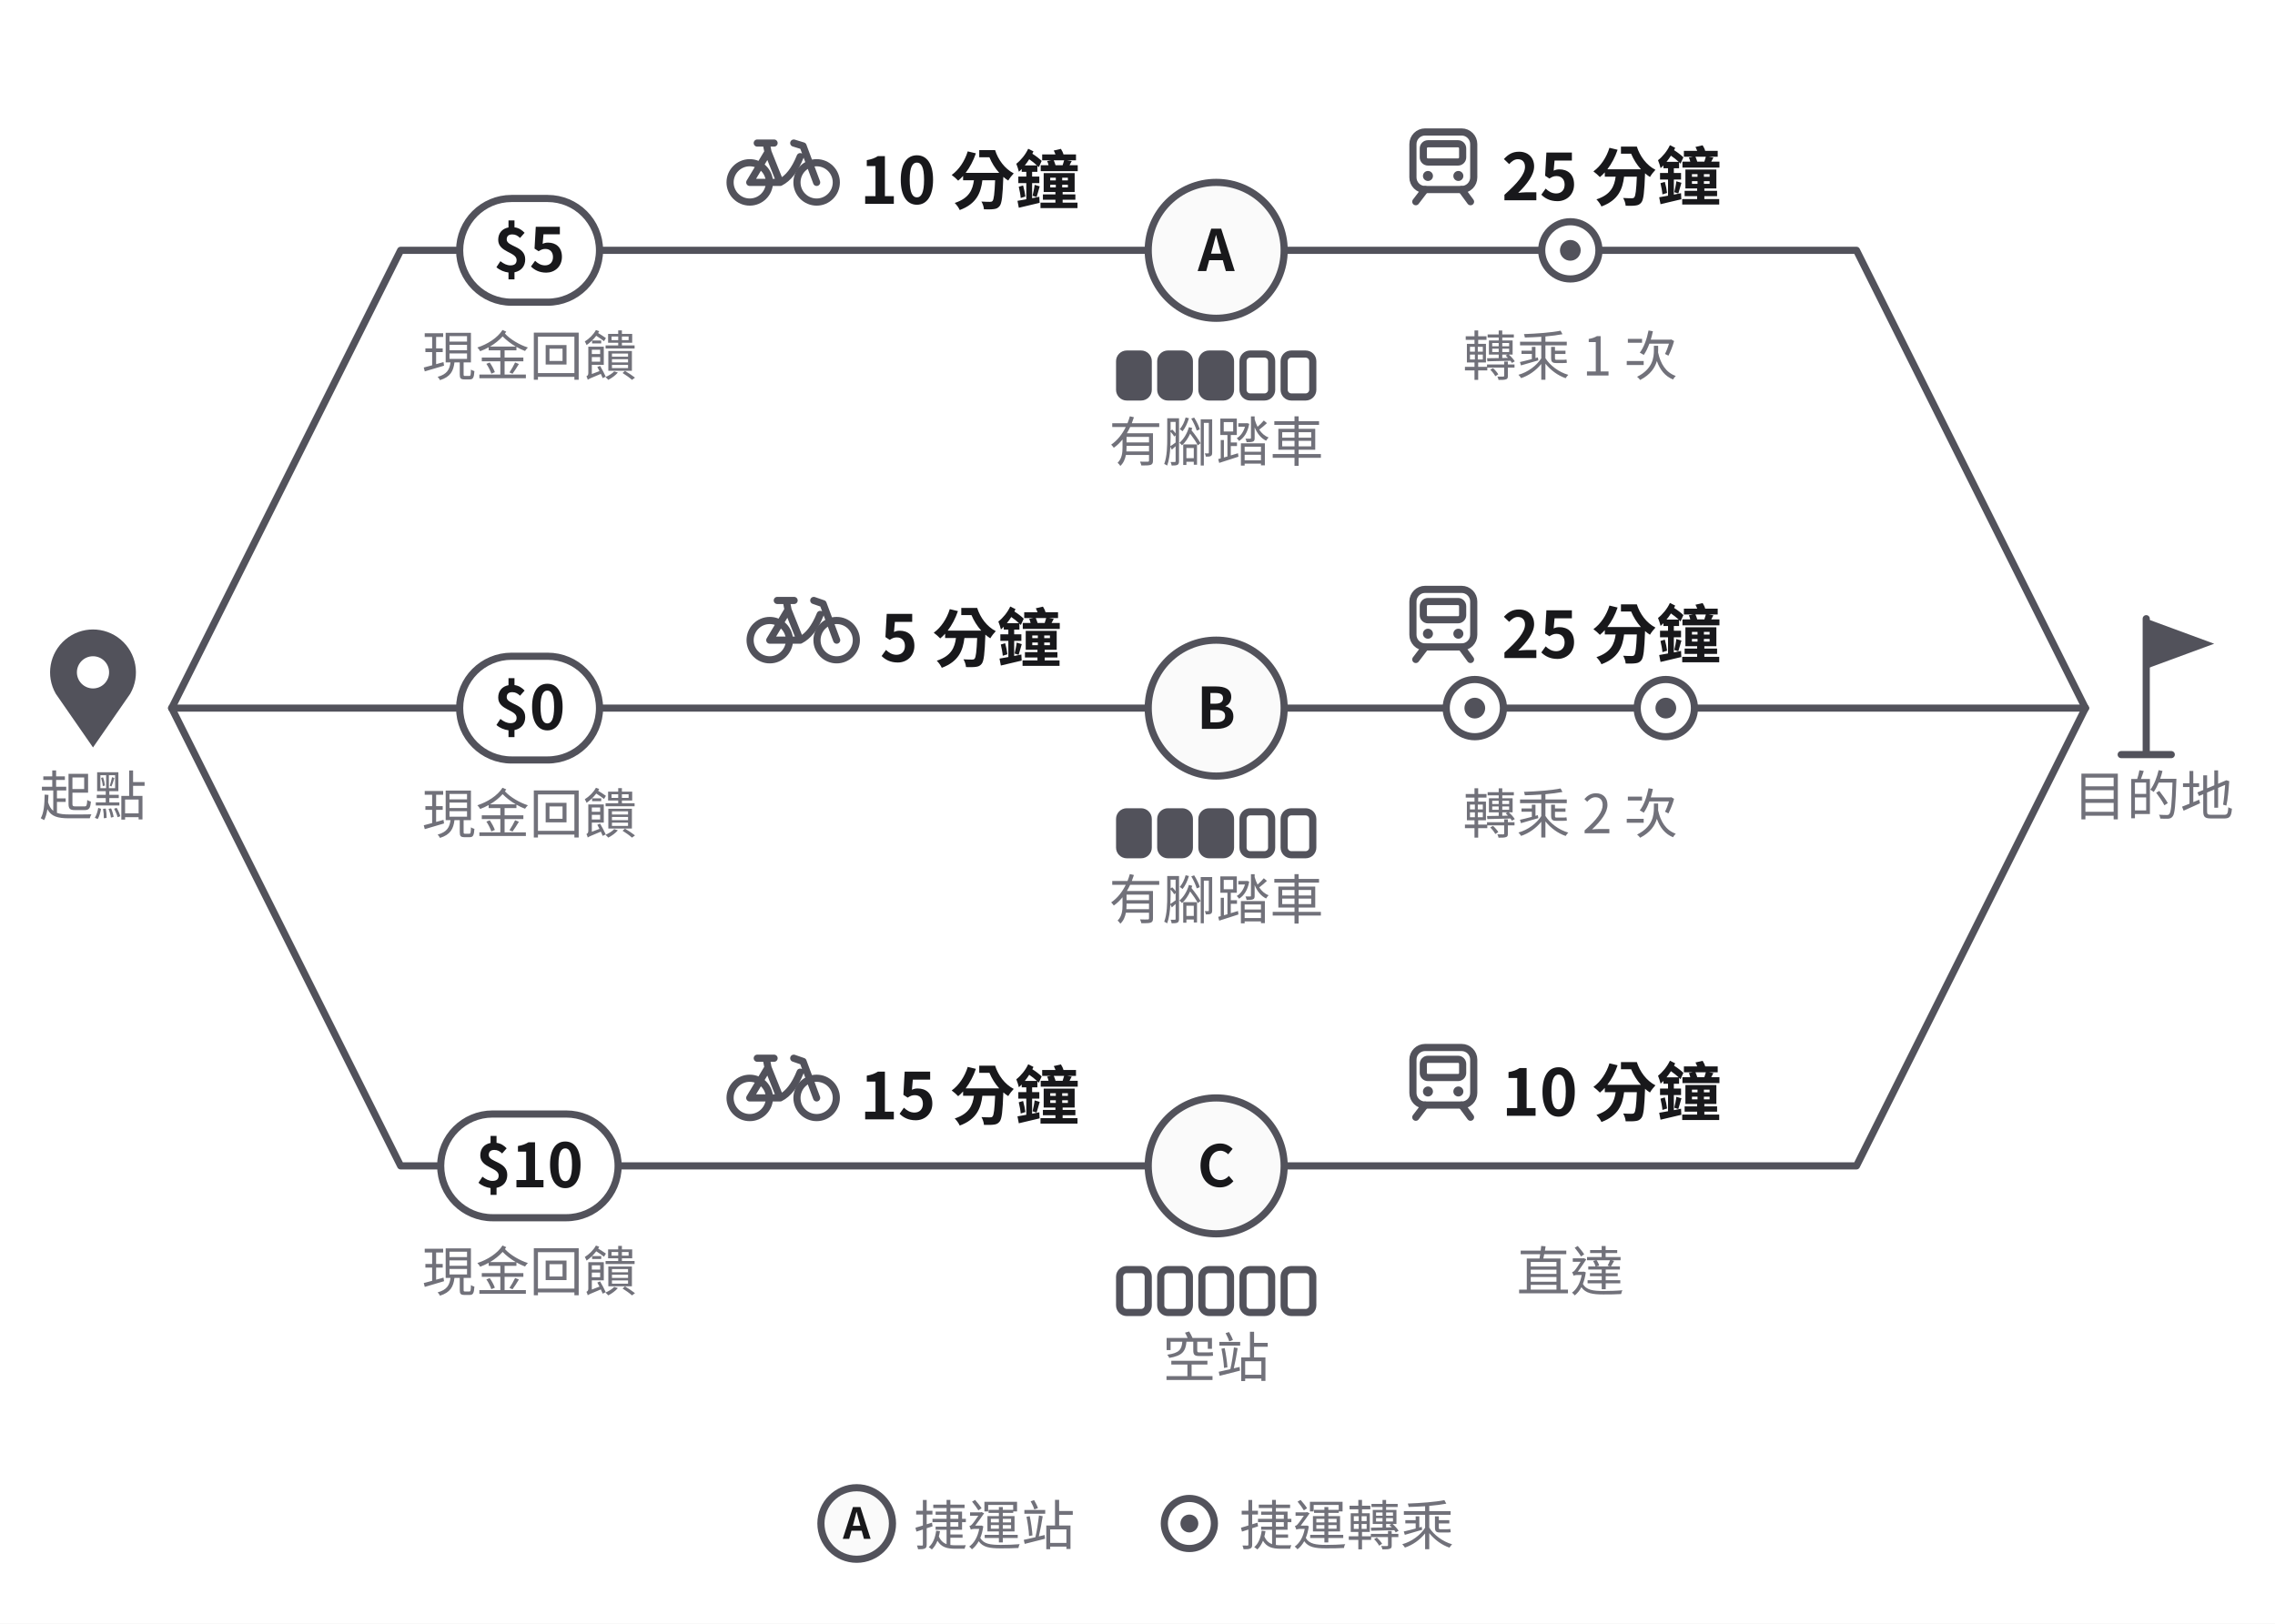
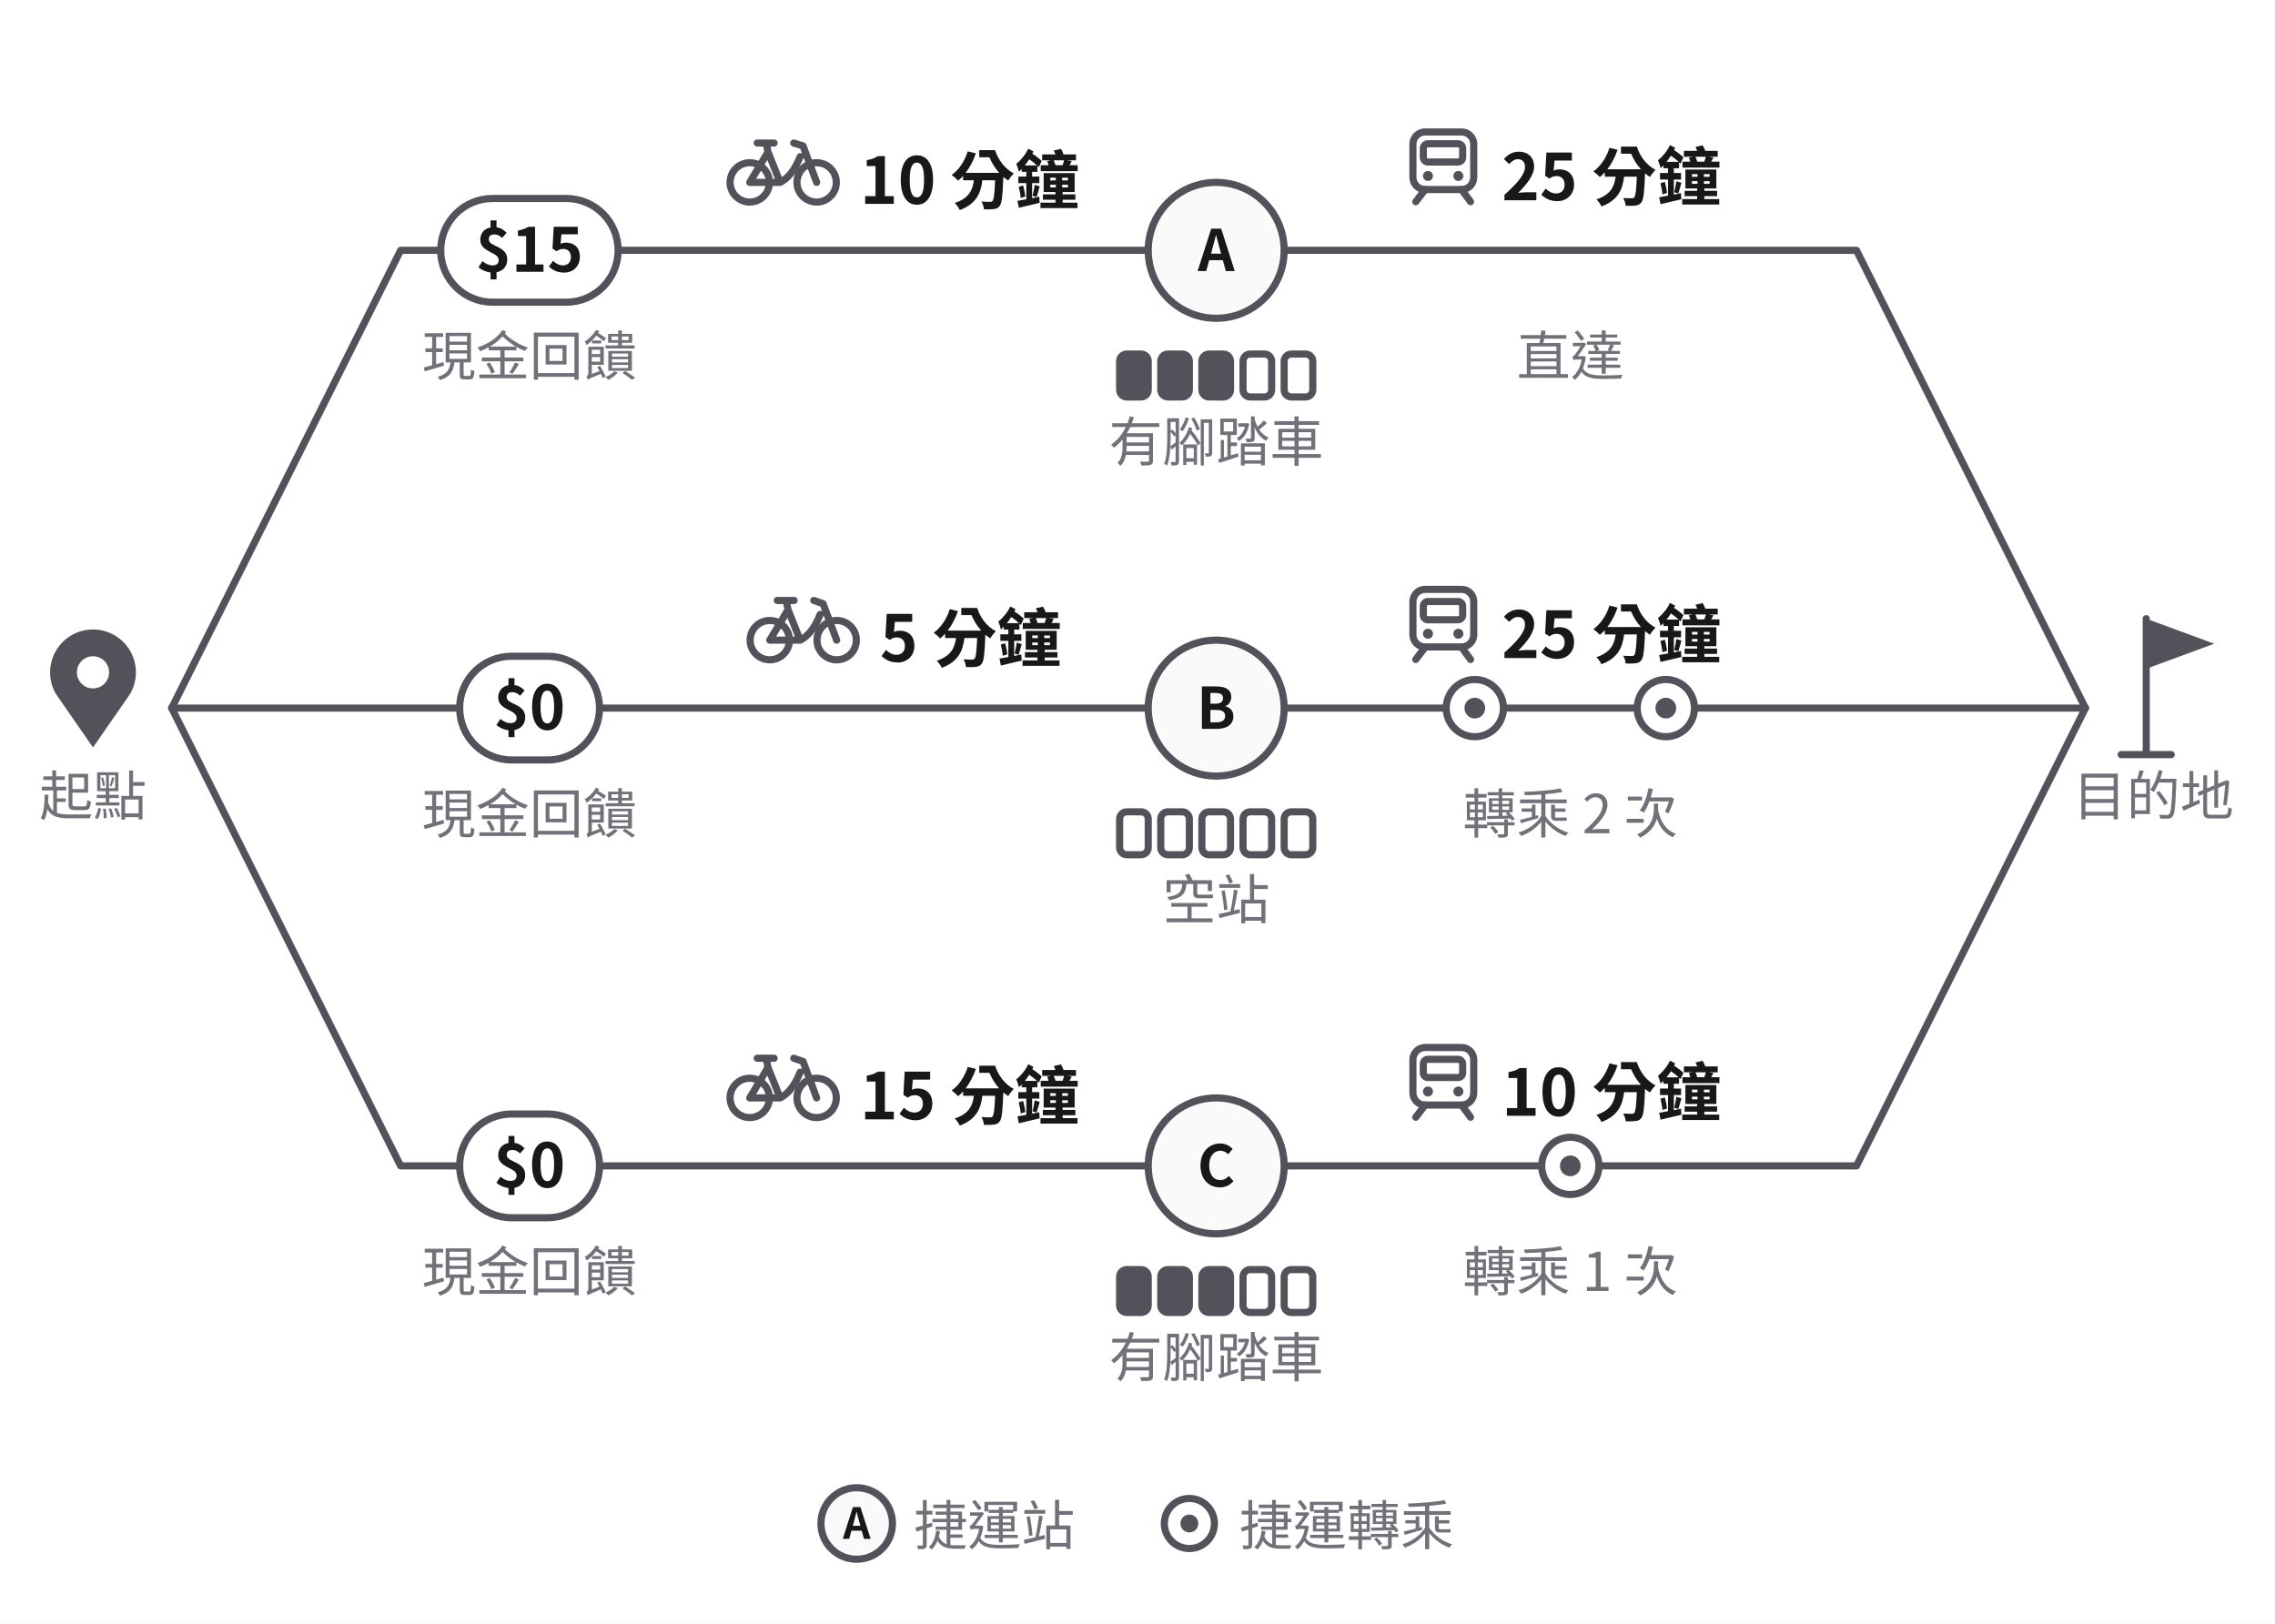
<svg xmlns="http://www.w3.org/2000/svg" viewBox="0 0 636 454" width="636" height="454" style="display:block;width:100%;max-width:480px;height:auto;margin:0 auto" role="img" aria-label="三條路線：騎腳踏車到捷運站，再搭捷運前往目的地">
  <style>.rs-bg{fill:#ffffff}.rs-tx{fill:#18181b}.rs-mu{fill:#71717a}.rs-ln{fill:none;stroke:#52525b}.rs-ink{fill:#52525b}.rs-paper{fill:#ffffff}.rs-box{fill:#ffffff;stroke:#52525b}.rs-band{fill:#fafafa;stroke:#52525b}.rs-slot{stroke:#52525b}</style>
  <rect width="636" height="454" class="rs-bg" />
  <g font-family="system-ui,-apple-system,'Segoe UI','Noto Sans TC','Noto Sans CJK TC','PingFang TC','Microsoft JhengHei',sans-serif">
    <g class="rs-ln" stroke-width="2" stroke-linejoin="round" stroke-linecap="round">
      <path d="M48.0,198.0 L112.0,70.0 L321.0,70.0" />
      <path d="M359.0,70.0 L519.0,70.0 L583.0,198.0" />
      <path d="M48.0,198.0 L112.0,198.0 L321.0,198.0" />
      <path d="M359.0,198.0 L519.0,198.0 L583.0,198.0" />
      <path d="M48.0,198.0 L112.0,326.0 L321.0,326.0" />
      <path d="M359.0,326.0 L519.0,326.0 L583.0,198.0" />
    </g>
-     <rect x="128.5" y="55.5" width="39.1" height="29.0" rx="14.5" class="rs-box" stroke-width="2" />
-     <text x="148.0" y="76.0" font-size="17" font-weight="600" class="rs-tx" text-anchor="middle">$5</text>
+     <rect x="123.2" y="55.5" width="49.6" height="29.0" rx="14.5" class="rs-box" stroke-width="2" />
+     <text x="148.0" y="76.0" font-size="17" font-weight="600" class="rs-tx" text-anchor="middle">$15</text>
    <text x="148.0" y="105.0" font-size="15" font-weight="500" class="rs-mu" text-anchor="middle">現金回饋</text>
    <g class="rs-ln" stroke-width="2" stroke-linecap="round" stroke-linejoin="round">
      <circle cx="209.6" cy="51.0" r="5.5" />
      <circle cx="228.3" cy="51.0" r="5.5" />
      <path d="M209.6,51.0 L218.1,51.0 L214.7,42.5 Z M218.1,51.0 Q221.5,49.3 223.7,43.8 M224.5,40.8 L228.3,51.0 M214.7,42.5 L214.2,40.0 M211.7,40.0 L216.4,40.0 M224.5,40.8 L221.9,40.0" />
    </g>
    <text x="240.4" y="57.0" font-size="18" font-weight="600" class="rs-tx" text-anchor="start">10 分鐘</text>
    <g class="rs-ln" stroke-width="2" stroke-linecap="round" stroke-linejoin="round">
      <rect x="395.0" y="36.9" width="17.0" height="16.1" rx="3.4" />
      <rect x="397.9" y="40.2" width="11.0" height="5.1" rx="1.3" />
      <path d="M398.4,53.0 L395.8,56.4 M408.6,53.0 L411.1,56.4" />
    </g>
    <circle cx="399.2" cy="49.2" r="1.4" class="rs-ink" />
    <circle cx="407.7" cy="49.2" r="1.4" class="rs-ink" />
    <text x="419.8" y="56.0" font-size="18" font-weight="600" class="rs-tx" text-anchor="start">25 分鐘</text>
-     <circle cx="439.0" cy="70.0" r="8.0" class="rs-box" stroke-width="2" />
-     <circle cx="439.0" cy="70.0" r="2.9" class="rs-ink" />
-     <text x="439.0" y="105.0" font-size="15" font-weight="500" class="rs-mu" text-anchor="middle">轉乘 1 次</text>
+     <text x="439.0" y="105.0" font-size="15" font-weight="500" class="rs-mu" text-anchor="middle">直達</text>
    <circle cx="340.0" cy="70.0" r="19.0" class="rs-band" stroke-width="2" />
    <text x="340.0" y="75.8" font-size="16" font-weight="700" class="rs-tx" text-anchor="middle">A</text>
    <rect x="313.0" y="99.0" width="8.0" height="12.0" rx="2" class="rs-slot rs-ink" stroke-width="2" />
    <rect x="324.5" y="99.0" width="8.0" height="12.0" rx="2" class="rs-slot rs-ink" stroke-width="2" />
    <rect x="336.0" y="99.0" width="8.0" height="12.0" rx="2" class="rs-slot rs-ink" stroke-width="2" />
    <rect x="347.5" y="99.0" width="8.0" height="12.0" rx="2" class="rs-slot rs-paper" stroke-width="2" />
    <rect x="359.0" y="99.0" width="8.0" height="12.0" rx="2" class="rs-slot rs-paper" stroke-width="2" />
    <text x="340.0" y="129.0" font-size="15" font-weight="500" class="rs-mu" text-anchor="middle">有腳踏車</text>
    <rect x="128.5" y="183.5" width="39.1" height="29.0" rx="14.5" class="rs-box" stroke-width="2" />
    <text x="148.0" y="204.0" font-size="17" font-weight="600" class="rs-tx" text-anchor="middle">$0</text>
    <text x="148.0" y="233.0" font-size="15" font-weight="500" class="rs-mu" text-anchor="middle">現金回饋</text>
    <g class="rs-ln" stroke-width="2" stroke-linecap="round" stroke-linejoin="round">
      <circle cx="215.2" cy="179.0" r="5.5" />
      <circle cx="233.9" cy="179.0" r="5.5" />
      <path d="M215.2,179.0 L223.7,179.0 L220.3,170.5 Z M223.7,179.0 Q227.1,177.3 229.3,171.8 M230.1,168.8 L233.9,179.0 M220.3,170.5 L219.8,167.9 M217.3,167.9 L222.0,167.9 M230.1,168.8 L227.5,167.9" />
    </g>
    <text x="246.0" y="185.0" font-size="18" font-weight="600" class="rs-tx" text-anchor="start">5 分鐘</text>
    <g class="rs-ln" stroke-width="2" stroke-linecap="round" stroke-linejoin="round">
      <rect x="395.0" y="164.8" width="17.0" height="16.1" rx="3.4" />
      <rect x="397.9" y="168.2" width="11.0" height="5.1" rx="1.3" />
      <path d="M398.4,181.0 L395.8,184.4 M408.6,181.0 L411.1,184.4" />
    </g>
    <circle cx="399.2" cy="177.2" r="1.4" class="rs-ink" />
    <circle cx="407.7" cy="177.2" r="1.4" class="rs-ink" />
    <text x="419.8" y="184.0" font-size="18" font-weight="600" class="rs-tx" text-anchor="start">25 分鐘</text>
    <circle cx="412.3" cy="198.0" r="8.0" class="rs-box" stroke-width="2" />
    <circle cx="412.3" cy="198.0" r="2.9" class="rs-ink" />
    <circle cx="465.7" cy="198.0" r="8.0" class="rs-box" stroke-width="2" />
    <circle cx="465.7" cy="198.0" r="2.9" class="rs-ink" />
    <text x="439.0" y="233.0" font-size="15" font-weight="500" class="rs-mu" text-anchor="middle">轉乘 2 次</text>
    <circle cx="340.0" cy="198.0" r="19.0" class="rs-band" stroke-width="2" />
    <text x="340.0" y="203.8" font-size="16" font-weight="700" class="rs-tx" text-anchor="middle">B</text>
-     <rect x="313.0" y="227.0" width="8.0" height="12.0" rx="2" class="rs-slot rs-ink" stroke-width="2" />
-     <rect x="324.5" y="227.0" width="8.0" height="12.0" rx="2" class="rs-slot rs-ink" stroke-width="2" />
-     <rect x="336.0" y="227.0" width="8.0" height="12.0" rx="2" class="rs-slot rs-ink" stroke-width="2" />
+     <rect x="313.0" y="227.0" width="8.0" height="12.0" rx="2" class="rs-slot rs-paper" stroke-width="2" />
+     <rect x="324.5" y="227.0" width="8.0" height="12.0" rx="2" class="rs-slot rs-paper" stroke-width="2" />
+     <rect x="336.0" y="227.0" width="8.0" height="12.0" rx="2" class="rs-slot rs-paper" stroke-width="2" />
    <rect x="347.5" y="227.0" width="8.0" height="12.0" rx="2" class="rs-slot rs-paper" stroke-width="2" />
    <rect x="359.0" y="227.0" width="8.0" height="12.0" rx="2" class="rs-slot rs-paper" stroke-width="2" />
-     <text x="340.0" y="257.0" font-size="15" font-weight="500" class="rs-mu" text-anchor="middle">有腳踏車</text>
-     <rect x="123.2" y="311.5" width="49.6" height="29.0" rx="14.5" class="rs-box" stroke-width="2" />
-     <text x="148.0" y="332.0" font-size="17" font-weight="600" class="rs-tx" text-anchor="middle">$10</text>
+     <text x="340.0" y="257.0" font-size="15" font-weight="500" class="rs-mu" text-anchor="middle">空站</text>
+     <rect x="128.5" y="311.5" width="39.1" height="29.0" rx="14.5" class="rs-box" stroke-width="2" />
+     <text x="148.0" y="332.0" font-size="17" font-weight="600" class="rs-tx" text-anchor="middle">$0</text>
    <text x="148.0" y="361.0" font-size="15" font-weight="500" class="rs-mu" text-anchor="middle">現金回饋</text>
    <g class="rs-ln" stroke-width="2" stroke-linecap="round" stroke-linejoin="round">
      <circle cx="209.6" cy="307.0" r="5.5" />
      <circle cx="228.3" cy="307.0" r="5.5" />
      <path d="M209.6,307.0 L218.1,307.0 L214.7,298.5 Z M218.1,307.0 Q221.5,305.3 223.7,299.8 M224.5,296.8 L228.3,307.0 M214.7,298.5 L214.2,295.9 M211.7,295.9 L216.4,295.9 M224.5,296.8 L221.9,295.9" />
    </g>
    <text x="240.4" y="313.0" font-size="18" font-weight="600" class="rs-tx" text-anchor="start">15 分鐘</text>
    <g class="rs-ln" stroke-width="2" stroke-linecap="round" stroke-linejoin="round">
      <rect x="395.0" y="292.9" width="17.0" height="16.1" rx="3.4" />
      <rect x="397.9" y="296.2" width="11.0" height="5.1" rx="1.3" />
      <path d="M398.4,309.0 L395.8,312.4 M408.6,309.0 L411.1,312.4" />
    </g>
    <circle cx="399.2" cy="305.2" r="1.4" class="rs-ink" />
    <circle cx="407.7" cy="305.2" r="1.4" class="rs-ink" />
    <text x="419.8" y="312.0" font-size="18" font-weight="600" class="rs-tx" text-anchor="start">10 分鐘</text>
-     <text x="439.0" y="361.0" font-size="15" font-weight="500" class="rs-mu" text-anchor="middle">直達</text>
+     <circle cx="439.0" cy="326.0" r="8.0" class="rs-box" stroke-width="2" />
+     <circle cx="439.0" cy="326.0" r="2.9" class="rs-ink" />
+     <text x="439.0" y="361.0" font-size="15" font-weight="500" class="rs-mu" text-anchor="middle">轉乘 1 次</text>
    <circle cx="340.0" cy="326.0" r="19.0" class="rs-band" stroke-width="2" />
    <text x="340.0" y="331.8" font-size="16" font-weight="700" class="rs-tx" text-anchor="middle">C</text>
-     <rect x="313.0" y="355.0" width="8.0" height="12.0" rx="2" class="rs-slot rs-paper" stroke-width="2" />
-     <rect x="324.5" y="355.0" width="8.0" height="12.0" rx="2" class="rs-slot rs-paper" stroke-width="2" />
-     <rect x="336.0" y="355.0" width="8.0" height="12.0" rx="2" class="rs-slot rs-paper" stroke-width="2" />
+     <rect x="313.0" y="355.0" width="8.0" height="12.0" rx="2" class="rs-slot rs-ink" stroke-width="2" />
+     <rect x="324.5" y="355.0" width="8.0" height="12.0" rx="2" class="rs-slot rs-ink" stroke-width="2" />
+     <rect x="336.0" y="355.0" width="8.0" height="12.0" rx="2" class="rs-slot rs-ink" stroke-width="2" />
    <rect x="347.5" y="355.0" width="8.0" height="12.0" rx="2" class="rs-slot rs-paper" stroke-width="2" />
    <rect x="359.0" y="355.0" width="8.0" height="12.0" rx="2" class="rs-slot rs-paper" stroke-width="2" />
-     <text x="340.0" y="385.0" font-size="15" font-weight="500" class="rs-mu" text-anchor="middle">空站</text>
+     <text x="340.0" y="385.0" font-size="15" font-weight="500" class="rs-mu" text-anchor="middle">有腳踏車</text>
    <path d="M26.0,209.0 L15.6,194.0 A12 12 0 1 1 36.4,194.0 Z" class="rs-ink" />
    <circle cx="26.0" cy="188.0" r="4.5" class="rs-paper" />
    <text x="26.0" y="228.0" font-size="15" font-weight="500" class="rs-mu" text-anchor="middle">起點</text>
    <g class="rs-ln" stroke-width="2" stroke-linecap="round">
      <path d="M600.0,211.0 L600.0,173.0 M593.0,211.0 L607.0,211.0" />
    </g>
    <path d="M600.0,173.0 L619.0,180.0 L600.0,187.0 Z" class="rs-ink" />
    <text x="602.0" y="228.0" font-size="15" font-weight="500" class="rs-mu" text-anchor="middle">目的地</text>
    <circle cx="239.5" cy="426.0" r="10" class="rs-band" stroke-width="2" />
    <text x="239.5" y="430.3" font-size="12" font-weight="700" class="rs-tx" text-anchor="middle">A</text>
    <text x="255.5" y="432.0" font-size="15" font-weight="500" class="rs-mu" text-anchor="start">捷運站</text>
    <circle cx="332.5" cy="426.0" r="7.0" class="rs-box" stroke-width="2" />
    <circle cx="332.5" cy="426.0" r="2.5" class="rs-ink" />
    <text x="346.5" y="432.0" font-size="15" font-weight="500" class="rs-mu" text-anchor="start">捷運轉乘</text>
  </g>
</svg>
